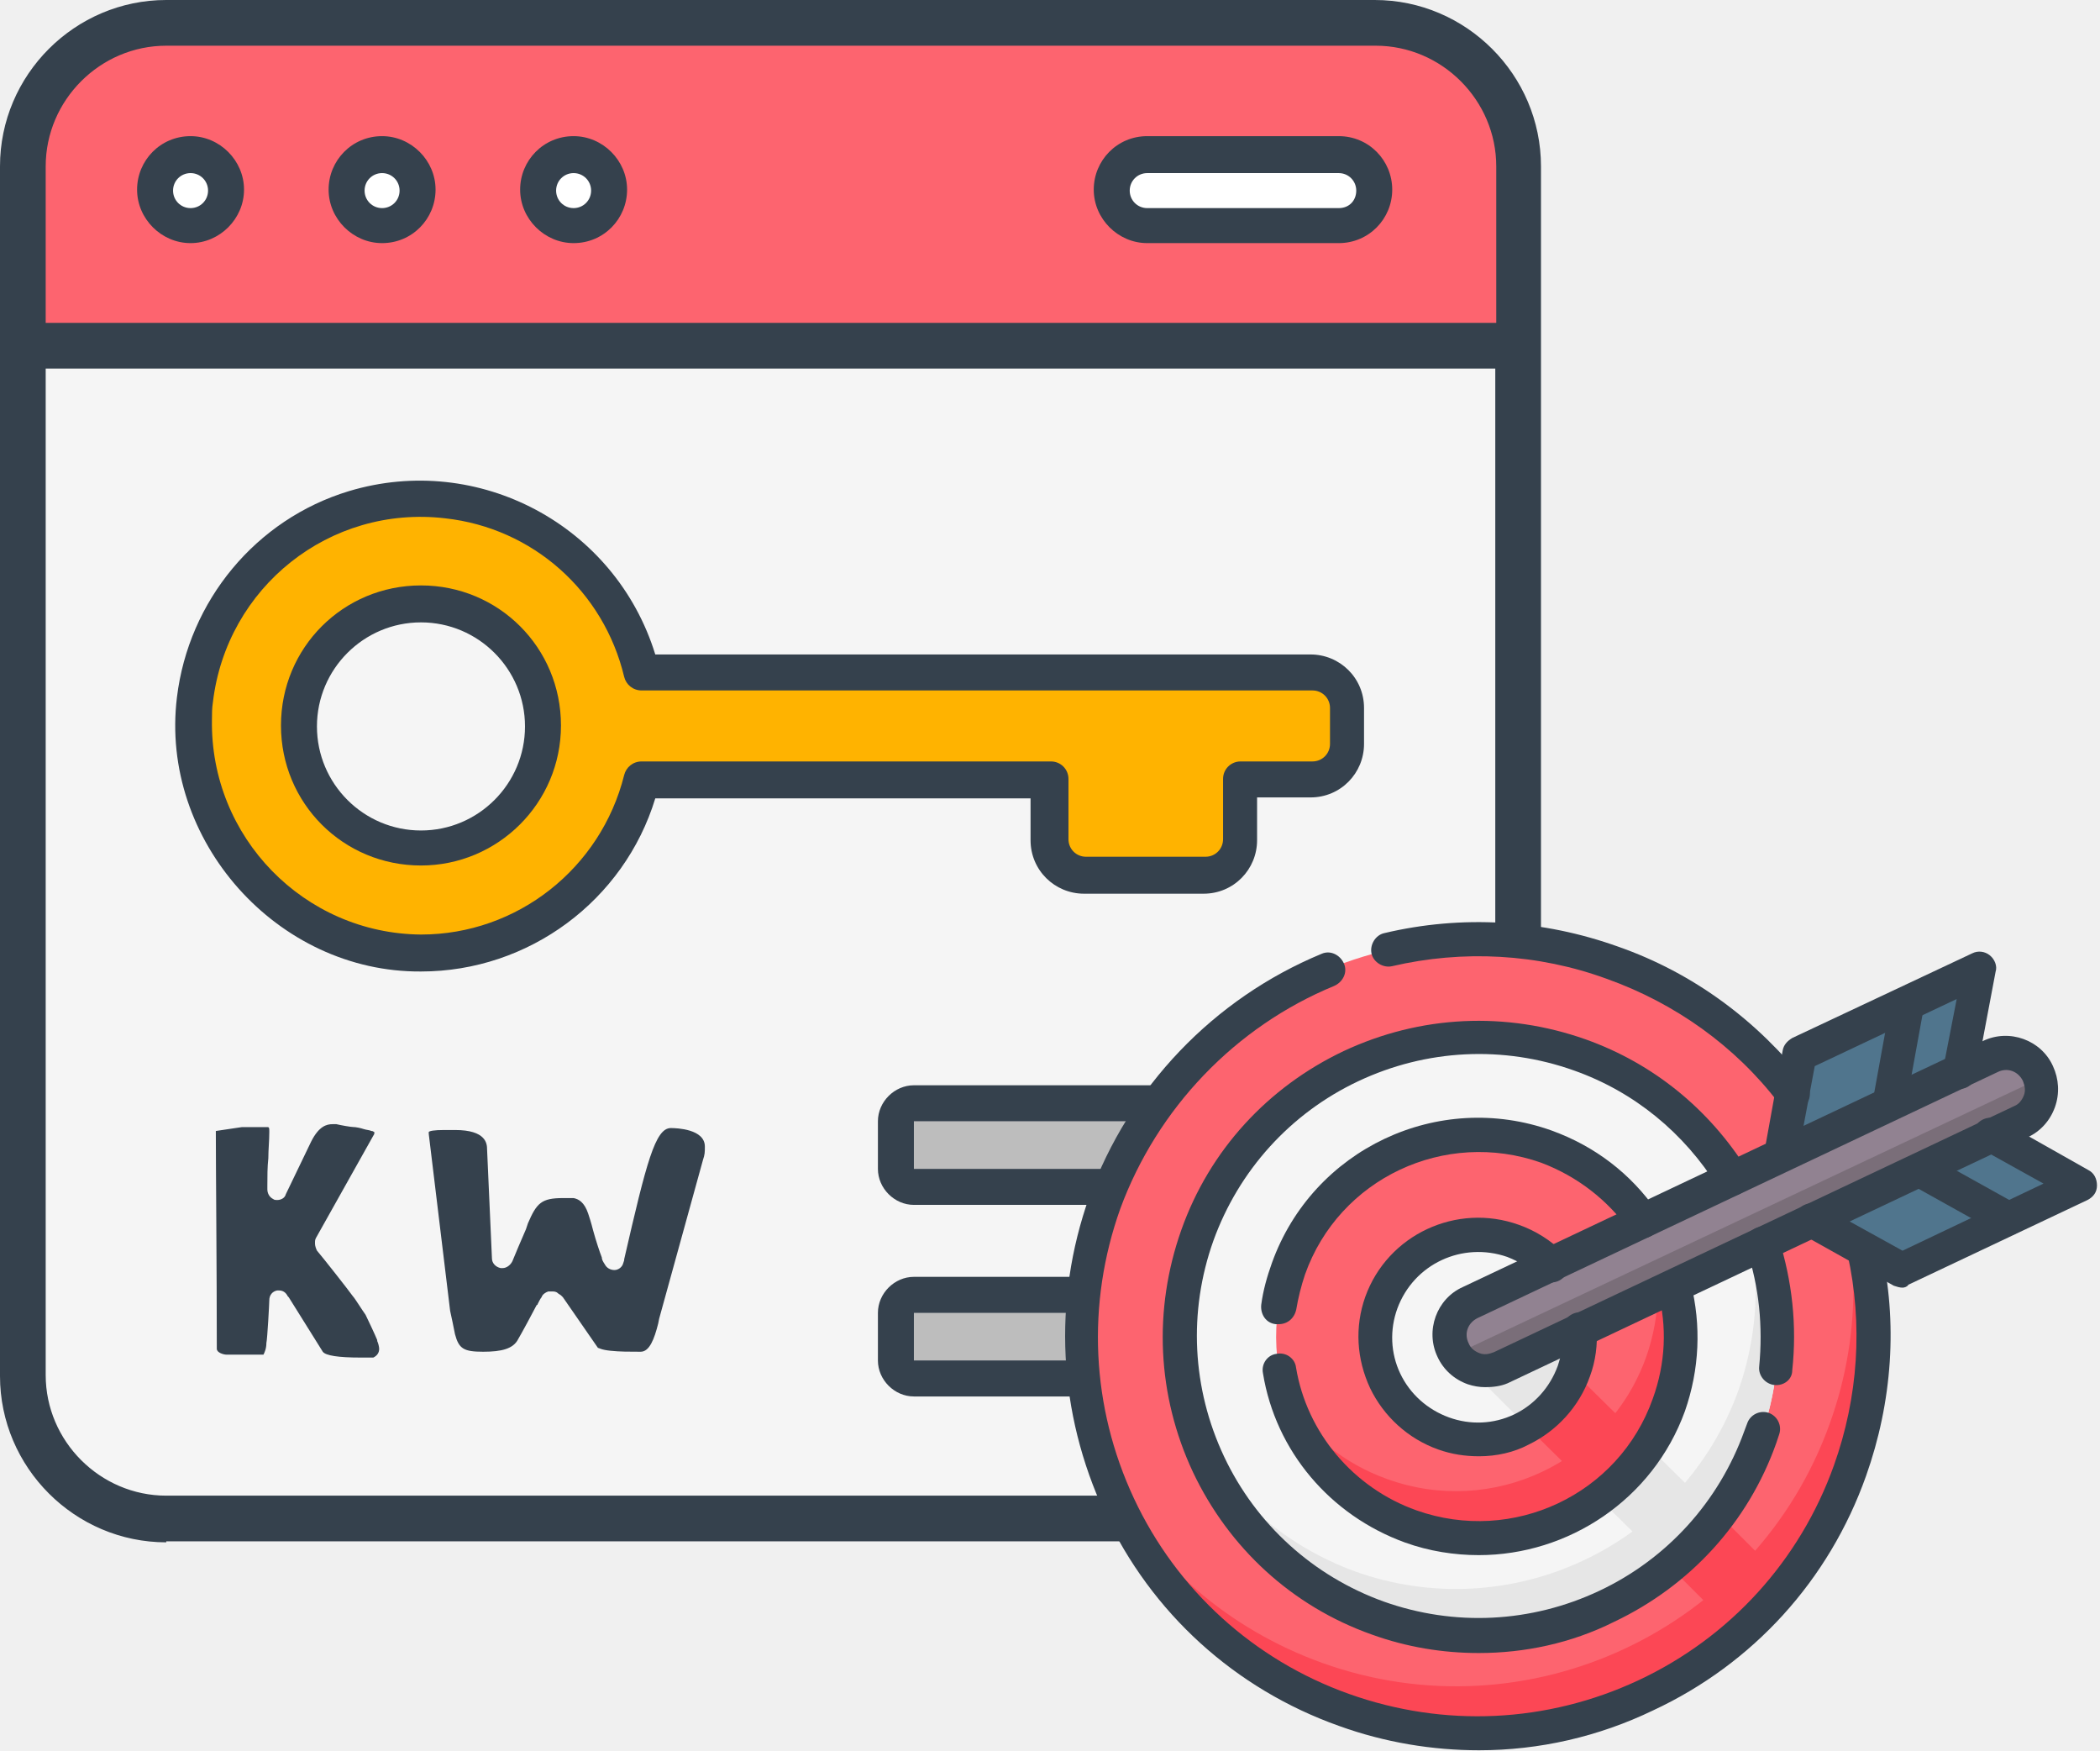
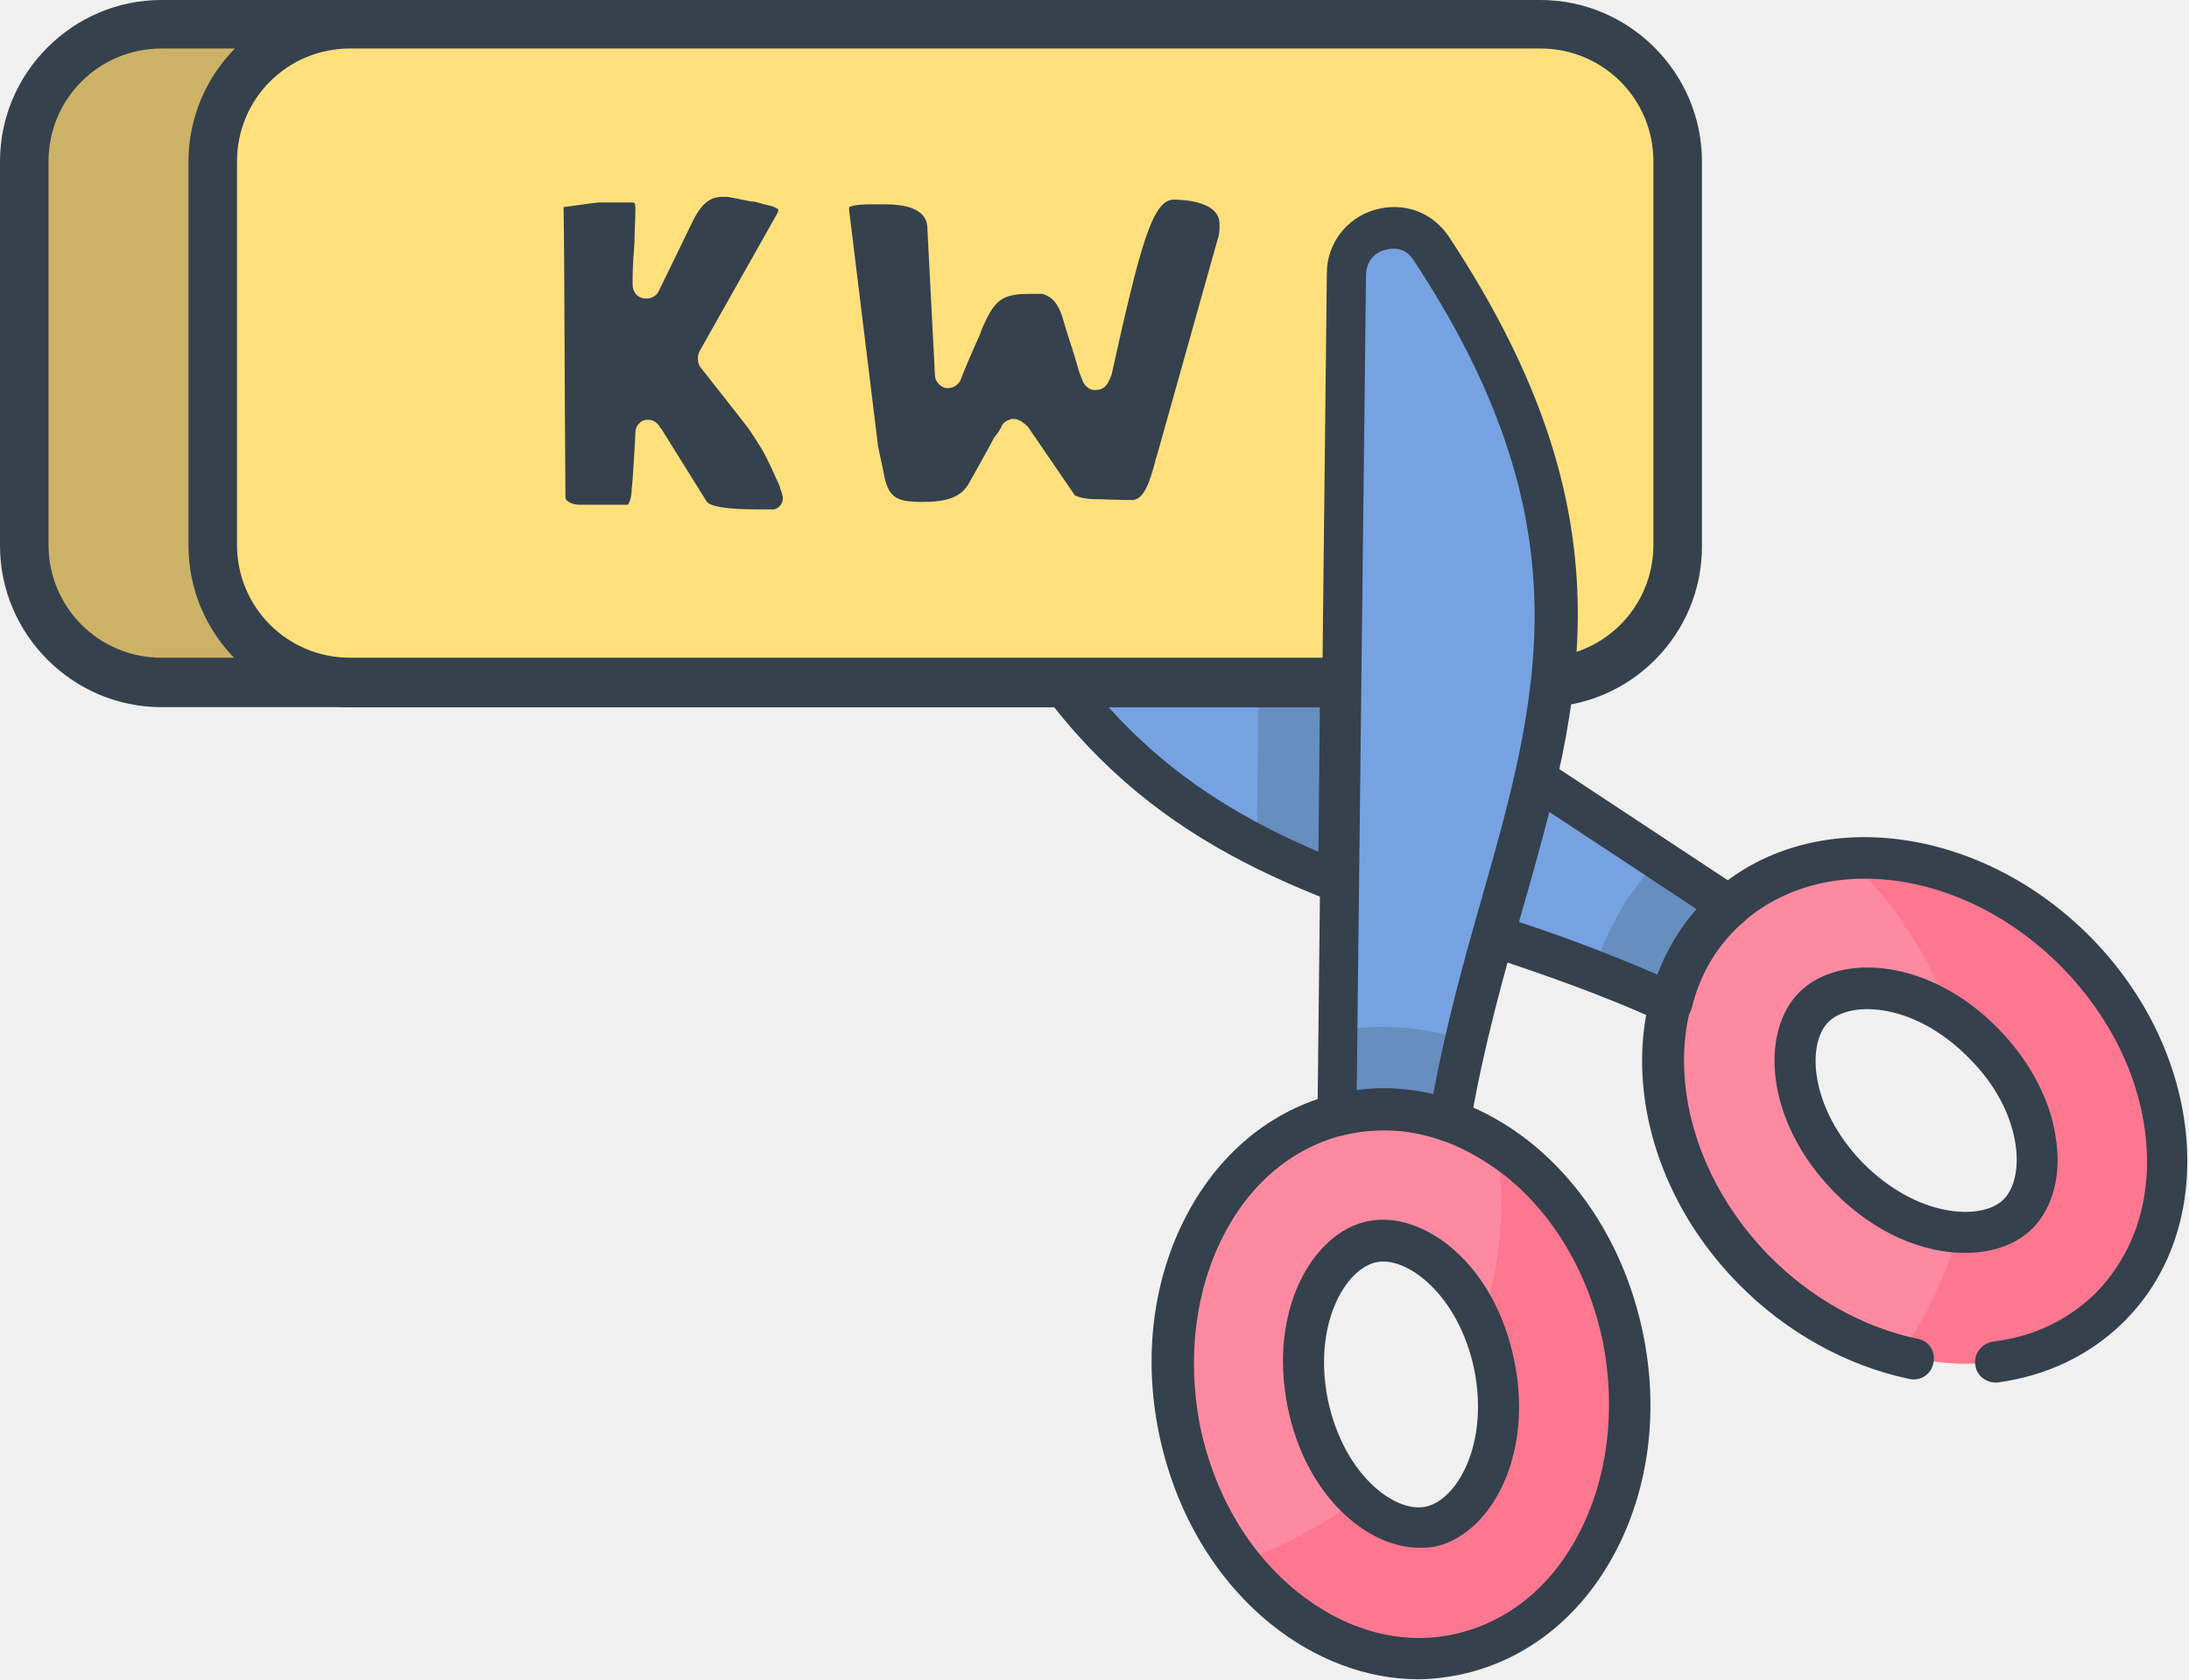
- <svg xmlns="http://www.w3.org/2000/svg" width="216" height="180" viewBox="0 0 216 180" fill="none">
-   <g clip-path="url(#clip0_836_5763)">
-     <path d="M17.1 2.3H141.4C149.6 2.3 156.2 8.9 156.2 17.1V141.4C156.2 149.6 149.6 156.2 141.4 156.2H17.1C8.9 156.2 2.3 149.6 2.3 141.4V17.1C2.3 9 9 2.3 17.1 2.3Z" fill="#F5F5F5" />
-     <path d="M156.2 17.1V35.6H2.3V17.1C2.3 9 9 2.3 17.1 2.3H141.4C149.6 2.3 156.2 9 156.2 17.1Z" fill="#FD646F" />
-     <path d="M19.6 23.3C21.643 23.3 23.3 21.643 23.3 19.6C23.3 17.556 21.643 15.9 19.6 15.9C17.556 15.9 15.9 17.556 15.9 19.6C15.9 21.643 17.556 23.3 19.6 23.3Z" fill="white" />
-     <path d="M59 23.3C61.043 23.3 62.7 21.643 62.7 19.6C62.7 17.556 61.043 15.9 59 15.9C56.956 15.9 55.3 17.556 55.3 19.6C55.3 21.643 56.956 23.3 59 23.3Z" fill="white" />
-     <path d="M39.3 23.3C41.343 23.3 43 21.643 43 19.6C43 17.556 41.343 15.9 39.3 15.9C37.257 15.9 35.6 17.556 35.6 19.6C35.6 21.643 37.257 23.3 39.3 23.3Z" fill="white" />
-     <path d="M137.7 15.9H118C116 15.9 114.3 17.6 114.3 19.6C114.3 21.6 116 23.3 118 23.3H137.7C139.7 23.3 141.4 21.6 141.4 19.6C141.4 17.6 139.8 15.9 137.7 15.9Z" fill="white" />
-     <path d="M66 69.1C62.9 56.6 50.3 48.9 37.7 51.9C25.1 54.9 17.5 67.7 20.5 80.2C23.5 92.7 36.2 100.4 48.8 97.4C57.3 95.3 63.9 88.7 66 80.2H107.9V86.4C107.9 88.4 109.6 90.1 111.6 90.1H123.9C125.9 90.1 127.6 88.4 127.6 86.4V80.2H135C137 80.2 138.7 78.5 138.7 76.5V72.8C138.7 70.8 137 69.1 135 69.1H66ZM43.3 87.2C36.4 87.2 30.8 81.6 30.8 74.7C30.8 67.8 36.4 62.2 43.3 62.2C50.2 62.2 55.8 67.8 55.8 74.7C55.8 81.6 50.2 87.2 43.3 87.2Z" fill="#FFB300" />
-     <path d="M134.7 122H94C93 122 92.2 121.2 92.2 120.2V115.3C92.2 114.3 93 113.5 94 113.5H134.6C135.6 113.5 136.4 114.3 136.4 115.3V120.2C136.5 121.2 135.7 122 134.7 122Z" fill="#BDBDBD" />
-     <path d="M134.7 141.7H94C93 141.7 92.2 140.9 92.2 139.9V135C92.2 134 93 133.2 94 133.2H134.6C135.6 133.2 136.4 134 136.4 135V139.9C136.5 140.9 135.7 141.7 134.7 141.7Z" fill="#BDBDBD" />
-     <path d="M141.4 0.5H17.1C7.9 0.5 0.5 7.9 0.5 17.1V141.4C0.5 150.6 7.9 158 17.1 158H141.4C150.6 158 158 150.6 158 141.4V17.1C158 7.9 150.6 0.5 141.4 0.5ZM154.4 141.4C154.4 148.5 148.6 154.3 141.5 154.3H17.1C10 154.3 4.2 148.5 4.2 141.4V37.4H154.4V141.4ZM154.4 33.7H4.2V17.1C4.2 10 10 4.2 17.1 4.2H141.4C148.5 4.2 154.3 10 154.3 17.1V33.7H154.4Z" fill="#35414D" />
-     <path d="M17.1 158.6C7.7 158.6 0 150.9 0 141.5V17.1C0 7.7 7.7 0 17.1 0H141.4C150.8 0 158.5 7.7 158.5 17.1V141.4C158.5 150.8 150.8 158.5 141.4 158.5H17.1V158.6ZM17.1 1C8.2 1 1 8.2 1 17.1V141.4C1 150.3 8.2 157.5 17.1 157.5H141.4C150.3 157.5 157.5 150.3 157.5 141.4V17.1C157.5 8.2 150.3 1 141.4 1H17.1ZM17.1 154.9C9.7 154.9 3.7 148.9 3.7 141.5V36.9H154.9V141.4C154.9 148.8 148.9 154.8 141.5 154.8H17.1V154.9ZM4.7 37.9V141.4C4.7 148.2 10.3 153.8 17.1 153.8H141.4C148.2 153.8 153.8 148.2 153.8 141.4V37.9H4.7ZM154.9 34.2H3.7V17.1C3.7 9.7 9.7 3.7 17.1 3.7H141.4C148.8 3.7 154.8 9.7 154.8 17.1V34.2H154.9ZM4.7 33.2H153.9V17.1C153.9 10.3 148.3 4.7 141.5 4.7H17.1C10.3 4.7 4.7 10.3 4.7 17.1V33.2Z" fill="#35414D" />
-     <path d="M19.6 14C16.5 14 14.1 16.5 14.1 19.5C14.1 22.5 16.6 25 19.6 25C22.6 25 25.1 22.5 25.1 19.5C25.1 16.5 22.6 14 19.6 14ZM19.6 21.4C18.6 21.4 17.8 20.6 17.8 19.6C17.8 18.6 18.6 17.8 19.6 17.8C20.6 17.8 21.4 18.6 21.4 19.6C21.4 20.6 20.6 21.4 19.6 21.4Z" fill="#35414D" />
-     <path d="M59 14C55.9 14 53.5 16.5 53.5 19.5C53.5 22.5 56 25 59 25C62.1 25 64.5 22.5 64.5 19.5C64.5 16.5 62 14 59 14ZM59 21.4C58 21.4 57.2 20.6 57.2 19.6C57.2 18.6 58 17.8 59 17.8C60 17.8 60.8 18.6 60.8 19.6C60.8 20.6 60 21.4 59 21.4Z" fill="#35414D" />
-     <path d="M39.3 14C36.2 14 33.8 16.5 33.8 19.5C33.8 22.5 36.3 25 39.3 25C42.4 25 44.8 22.5 44.8 19.5C44.8 16.5 42.3 14 39.3 14ZM39.3 21.4C38.3 21.4 37.5 20.6 37.5 19.6C37.5 18.6 38.3 17.8 39.3 17.8C40.3 17.8 41.1 18.6 41.1 19.6C41.1 20.6 40.3 21.4 39.3 21.4Z" fill="#35414D" />
-     <path d="M137.7 14H118C114.9 14 112.5 16.5 112.5 19.5C112.5 22.5 115 25 118 25H137.7C140.8 25 143.2 22.5 143.2 19.5C143.2 16.5 140.8 14 137.7 14ZM137.7 21.4H118C117 21.4 116.2 20.6 116.2 19.6C116.2 18.6 117 17.8 118 17.8H137.7C138.7 17.8 139.5 18.6 139.5 19.6C139.5 20.6 138.8 21.4 137.7 21.4Z" fill="#35414D" />
-     <path d="M43.3 89C51.2 89 57.7 82.6 57.7 74.6C57.7 66.6 51.3 60.2 43.3 60.2C35.3 60.2 28.9 66.6 28.9 74.6C28.9 82.6 35.3 89 43.3 89ZM43.3 64C49.2 64 54 68.8 54 74.7C54 80.6 49.2 85.4 43.3 85.4C37.4 85.4 32.6 80.6 32.6 74.7C32.6 68.8 37.4 64 43.3 64Z" fill="#35414D" />
-     <path d="M43.3 99.9C54.4 99.9 64.2 92.6 67.4 82.1H106V86.4C106 89.5 108.5 91.9 111.5 91.9H123.8C126.9 91.9 129.3 89.4 129.3 86.4V82H134.8C137.9 82 140.3 79.5 140.3 76.5V72.8C140.3 69.7 137.8 67.3 134.8 67.3H67.4C63.3 54 49.2 46.5 35.9 50.5C26.3 53.4 19.4 61.8 18.2 71.7C16.4 86.4 28.5 100 43.3 99.9ZM21.9 72.2C23.3 60.4 33.9 51.9 45.8 53.3C54.8 54.3 62.1 60.8 64.2 69.6C64.4 70.4 65.1 71 66 71H135C136 71 136.8 71.8 136.8 72.8V76.5C136.8 77.5 136 78.3 135 78.3H127.6C126.6 78.3 125.8 79.1 125.8 80.1V86.3C125.8 87.3 125 88.1 124 88.1H111.7C110.7 88.1 109.9 87.3 109.9 86.3V80.1C109.9 79.1 109.1 78.3 108.1 78.3H66C65.1 78.3 64.4 78.9 64.2 79.7C61.8 89.3 53.2 96.1 43.3 96.1C31.3 96 21.6 86.1 21.8 74C21.8 73.5 21.8 72.8 21.9 72.2Z" fill="#35414D" />
-     <path d="M134.7 111.6H94C92 111.6 90.3 113.3 90.3 115.3V120.2C90.3 122.2 92 123.9 94 123.9H134.6C136.6 123.9 138.3 122.2 138.3 120.2V115.3C138.4 113.2 136.7 111.6 134.7 111.6ZM134.7 120.2H94V115.3H134.6V120.2H134.7Z" fill="#35414D" />
-     <path d="M134.7 131.3H94C92 131.3 90.3 133 90.3 135V139.9C90.3 141.9 92 143.6 94 143.6H134.6C136.6 143.6 138.3 141.9 138.3 139.9V135C138.4 132.9 136.7 131.3 134.7 131.3ZM134.7 139.9H94V135H134.6V139.9H134.7Z" fill="#35414D" />
-     <path d="M37.1 139.6C34.8 139.6 33.5 139.4 33.2 139L29.7 133.4L29.6 133.3C29.4 132.9 29.1 132.7 28.7 132.7C28.6 132.7 28.6 132.7 28.5 132.7C28 132.8 27.7 133.2 27.7 133.7C27.7 134 27.5 137.7 27.4 138.1C27.4 138.7 27.2 139.1 27.1 139.3H23.3C23 139.3 22.3 139.1 22.3 138.7C22.3 130.6 22.2 120.2 22.2 116.3C24.3 116 24.8 115.9 24.9 115.9C25 115.9 25.1 115.9 25.2 115.9C25.5 115.9 26 115.9 26.2 115.9C26.3 115.9 26.6 115.9 26.9 115.9C27.1 115.9 27.4 115.9 27.5 115.9C27.7 115.9 27.7 116 27.7 116.4C27.7 117.3 27.6 118.2 27.6 119.1C27.5 120 27.5 121 27.5 121.9V122.3C27.5 122.7 27.7 123.1 28.1 123.3C28.2 123.4 28.4 123.4 28.5 123.4C28.9 123.4 29.3 123.2 29.4 122.8L32 117.4C32.8 115.8 33.6 115.6 34.2 115.6H34.6C35 115.7 36.1 115.9 36.4 115.9H36.5C36.6 115.9 37.1 116 37.4 116.1C37.7 116.2 38 116.2 38.2 116.3C38.4 116.3 38.4 116.4 38.5 116.4C38.5 116.5 38.5 116.6 38.5 116.6L32.5 127.3C32.4 127.5 32.4 127.6 32.4 127.8V127.9C32.4 128.1 32.5 128.4 32.6 128.6C33.2 129.3 35.8 132.6 36.3 133.3C36.5 133.5 37.3 134.8 37.6 135.2C37.8 135.6 38.6 137.3 38.8 137.8C38.8 137.8 38.8 137.8 38.8 137.9C38.9 138.1 39 138.5 39 138.7C39 139.1 38.8 139.4 38.4 139.6H37.1Z" fill="#35414D" />
-     <path d="M49.7 139C47.7 139 47.2 138.7 46.8 137.2C46.7 136.7 46.4 135.2 46.3 134.8L44.1 116.6V116.4C44.2 116.3 44.6 116.2 45.7 116.2C46 116.2 46.2 116.2 46.4 116.2C46.6 116.2 46.7 116.2 46.8 116.2C50 116.2 50.1 117.6 50.1 118.2L50.6 129.4C50.6 129.9 51 130.3 51.5 130.4C51.6 130.4 51.6 130.4 51.7 130.4C52.1 130.4 52.5 130.1 52.7 129.7C52.9 129.2 53.7 127.3 54.1 126.4L54.3 125.8C55.2 123.7 55.7 123.2 57.9 123.2H59C59.5 123.3 60.1 123.6 60.5 124.8C60.6 125.1 60.8 125.7 61 126.5C61.3 127.6 61.7 128.8 61.9 129.3C61.9 129.5 62 129.7 62.2 130C62.4 130.4 62.8 130.6 63.2 130.6C63.6 130.6 64 130.3 64.1 129.9L64.2 129.6V129.5C66.5 119.5 67.4 116 69 116C69.6 116 72.5 116.1 72.5 117.9C72.5 118.5 72.5 118.7 72.3 119.3L67.8 135.6L67.7 136.1C67.3 137.7 66.8 139 65.9 139C64.8 139 63.7 139 62.8 138.9C61.8 138.8 61.6 138.6 61.5 138.6L57.9 133.4C57.8 133.3 57.8 133.3 57.7 133.2L57.4 133C57.2 132.8 57 132.8 56.7 132.8C56.6 132.8 56.5 132.8 56.4 132.8C56.1 132.9 55.8 133.1 55.7 133.4C55.6 133.5 55.4 133.9 55.3 134.1C55.3 134.1 55.3 134.2 55.2 134.2C54.9 134.8 53.6 137.2 53.3 137.7C52.8 138.7 51.6 139 49.7 139Z" fill="#35414D" />
-     <path d="M190.5 151.2C182.9 172.4 159.5 183.4 138.3 175.8C117.1 168.2 106.1 144.8 113.7 123.6C121.3 102.4 144.7 91.4 165.9 99C187.1 106.7 198.1 130 190.5 151.2Z" fill="#FD646F" />
-     <path d="M190.5 151.2C182.9 172.4 159.5 183.4 138.3 175.8C126.8 171.7 118.3 162.9 114.1 152.4C118.7 160.8 126.3 167.5 136 171C157.2 178.6 180.6 167.6 188.2 146.4C191.7 136.7 191.3 126.6 187.8 117.7C193.3 127.6 194.6 139.7 190.5 151.2Z" fill="#FC4755" />
-     <path d="M181.1 147.8C186.8 131.8 178.5 114.2 162.5 108.4C146.5 102.6 128.9 111 123.1 127C117.3 143 125.7 160.6 141.7 166.4C157.7 172.2 175.3 163.8 181.1 147.8Z" fill="#F5F5F5" />
-     <path d="M181.1 147.8C175.4 163.8 157.7 172.1 141.7 166.4C132.8 163.2 126.3 156.3 123.2 148.1C126.7 154.1 132.3 159 139.4 161.6C155.4 167.3 173 159 178.8 143C181.3 135.9 181.1 128.5 178.7 121.9C183.1 129.5 184.3 138.9 181.1 147.8Z" fill="#E6E6E6" />
-     <path d="M171.6 144.5C175.5 133.7 169.9 121.8 159.1 117.9C148.3 114 136.4 119.6 132.5 130.4C128.6 141.2 134.2 153.1 145 157C155.9 160.9 167.8 155.3 171.6 144.5Z" fill="#FD646F" />
-     <path d="M171.6 144.5C167.7 155.3 155.8 160.9 145 157C138.7 154.7 134.2 149.7 132.2 143.8C134.6 147.5 138.2 150.5 142.7 152.1C153.5 156 165.4 150.4 169.3 139.6C170.9 135.1 170.9 130.4 169.5 126.2C172.9 131.5 173.9 138.1 171.6 144.5Z" fill="#FC4755" />
-     <path d="M142.1 133.9C144.1 128.4 150.1 125.5 155.6 127.5C161.1 129.5 164 135.5 162 141C160 146.5 154 149.4 148.5 147.4C143 145.4 140.2 139.4 142.1 133.9Z" fill="#F5F5F5" />
-     <path d="M183.97 162.91C182.47 164.81 180.67 166.61 178.87 168.21L171.77 161.11C173.67 159.51 175.37 157.81 176.87 155.81L183.97 162.91Z" fill="#FC4755" />
-     <path d="M176.76 155.88C175.26 157.88 173.56 159.68 171.66 161.18L164.46 154.08C166.46 152.58 168.16 150.78 169.46 148.68L176.76 155.88Z" fill="#E6E6E6" />
-     <path d="M169.59 148.72C168.19 150.82 166.49 152.62 164.59 154.12L157.19 146.82C159.39 145.62 161.09 143.72 161.99 141.22L169.59 148.72Z" fill="#FC4755" />
-     <path d="M161.99 141.2C161.09 143.7 159.29 145.6 157.19 146.8L150.29 139.9C148.89 138.6 148.89 136.4 149.99 135C150.09 134.9 150.19 134.8 150.19 134.7C150.89 134 151.89 133.6 152.79 133.6C153.69 133.6 154.69 134 155.39 134.7L161.99 141.2Z" fill="#E6E6E6" />
-     <path d="M213.379 121.638C213.679 121.738 213.679 122.138 213.379 122.338L208.279 124.738L205.179 126.238L196.579 130.338C195.979 130.638 195.379 130.538 194.879 130.238L186.079 125.338L195.579 120.838L198.779 119.338L204.579 116.638L213.379 121.638Z" fill="#50758D" />
-     <path d="M208.21 124.7L205.11 126.2L195.51 120.8L198.71 119.3L208.21 124.7Z" fill="#2B597F" />
-     <path d="M201.43 110.91L195.63 113.51L192.53 114.91L183.03 119.21L184.93 109.11C185.03 108.51 185.43 108.01 186.03 107.71L194.63 103.61L197.73 102.11L202.93 99.61C203.23 99.51 203.53 99.71 203.43 100.01L201.43 110.91Z" fill="#50758D" />
-     <path d="M195.7 113.5L192.6 114.9L194.6 103.7L197.7 102.2L195.7 113.5Z" fill="#2B597F" />
-     <path d="M209.84 113.24C209.54 114.14 208.84 114.94 207.94 115.34L154.44 140.64C152.74 141.44 150.64 140.84 149.74 139.24C149.64 139.14 149.64 139.04 149.54 138.94C149.14 138.04 149.04 137.04 149.44 136.14C149.74 135.24 150.44 134.44 151.34 134.04L204.84 108.74C206.64 107.84 208.84 108.64 209.74 110.54C209.84 110.64 209.84 110.74 209.84 110.84C210.14 111.54 210.04 112.44 209.84 113.24Z" fill="#918291" />
-     <path d="M209.84 113.24C209.54 114.14 208.84 114.94 207.94 115.34L154.44 140.64C152.74 141.44 150.64 140.84 149.74 139.24L209.94 110.84C210.14 111.54 210.04 112.44 209.84 113.24Z" fill="#7A6E79" />
-     <path d="M182.744 142.428C182.644 142.428 182.644 142.428 182.544 142.428C181.544 142.328 180.844 141.428 180.944 140.528C181.344 136.428 180.944 132.328 179.644 128.428C179.344 127.528 179.844 126.528 180.744 126.228C181.644 125.928 182.644 126.428 182.944 127.328C184.344 131.728 184.844 136.328 184.344 140.928C184.344 141.828 183.544 142.428 182.744 142.428Z" fill="#35414D" />
-     <path d="M152.106 169.983C148.406 169.983 144.706 169.383 141.106 168.083C132.906 165.183 126.406 159.183 122.706 151.383C119.006 143.483 118.606 134.683 121.506 126.483C124.406 118.283 130.406 111.783 138.206 108.083C146.106 104.383 154.906 103.983 163.106 106.883C170.106 109.383 175.806 114.083 179.706 120.283C180.206 121.083 180.006 122.183 179.106 122.683C178.306 123.183 177.206 122.983 176.706 122.083C173.206 116.483 168.106 112.283 161.906 110.083C154.606 107.483 146.706 107.883 139.706 111.183C132.706 114.483 127.406 120.383 124.806 127.583C122.206 134.883 122.606 142.783 125.906 149.783C129.206 156.783 135.106 162.083 142.306 164.683C149.606 167.283 157.506 166.883 164.506 163.583C171.506 160.283 176.806 154.383 179.406 147.183C179.506 146.883 179.606 146.683 179.706 146.383C180.006 145.483 181.006 144.983 181.906 145.283C182.806 145.583 183.306 146.583 183.006 147.483C182.906 147.783 182.806 148.083 182.706 148.383C179.806 156.583 173.806 163.083 166.006 166.783C161.606 168.983 156.806 169.983 152.106 169.983Z" fill="#35414D" />
-     <path d="M152.105 159.916C149.605 159.916 147.005 159.516 144.505 158.616C136.805 155.816 131.205 149.216 129.905 141.216C129.705 140.216 130.405 139.316 131.305 139.216C132.305 139.016 133.205 139.716 133.305 140.616C134.405 147.316 139.205 153.016 145.705 155.316C155.605 158.816 166.505 153.716 170.005 143.816C171.305 140.216 171.505 136.416 170.505 132.716C170.305 131.816 170.805 130.816 171.805 130.616C172.705 130.416 173.705 130.916 173.905 131.916C175.005 136.316 174.805 140.816 173.305 145.116C170.005 154.216 161.305 159.916 152.105 159.916Z" fill="#35414D" />
-     <path d="M131.527 136.166C131.427 136.166 131.327 136.166 131.227 136.166C130.227 136.066 129.627 135.166 129.727 134.166C129.927 132.666 130.327 131.266 130.827 129.866C135.027 118.166 147.927 112.066 159.627 116.266C164.027 117.866 167.727 120.666 170.427 124.566C171.027 125.366 170.827 126.466 170.027 126.966C169.227 127.566 168.127 127.366 167.627 126.566C165.327 123.366 162.227 120.966 158.527 119.566C148.627 116.066 137.727 121.166 134.227 131.066C133.827 132.266 133.527 133.466 133.327 134.666C133.127 135.566 132.427 136.166 131.527 136.166Z" fill="#35414D" />
-     <path d="M184.373 114.157C183.873 114.157 183.373 113.957 182.973 113.457C178.473 107.557 172.273 103.157 165.273 100.657C158.173 98.057 150.473 97.657 143.173 99.357C142.273 99.557 141.273 98.957 141.073 98.057C140.873 97.157 141.473 96.157 142.373 95.957C150.373 94.057 158.673 94.557 166.473 97.357C174.173 100.057 180.773 104.957 185.773 111.357C186.373 112.157 186.273 113.257 185.473 113.857C185.073 114.057 184.673 114.157 184.373 114.157Z" fill="#35414D" />
-     <path d="M152.134 179.982C147.334 179.982 142.434 179.182 137.734 177.482C127.034 173.682 118.434 165.882 113.634 155.582C108.834 145.282 108.234 133.782 112.034 123.082C116.134 111.782 124.834 102.682 135.934 98.082C136.834 97.682 137.834 98.182 138.234 99.082C138.634 99.982 138.134 100.982 137.234 101.382C127.034 105.582 119.034 113.982 115.234 124.282C111.734 134.082 112.234 144.682 116.634 154.082C121.034 163.482 128.934 170.682 138.734 174.182C148.534 177.682 159.134 177.182 168.534 172.782C177.934 168.382 185.134 160.482 188.634 150.682C191.134 143.682 191.634 136.182 190.034 128.982C189.834 128.082 190.434 127.082 191.334 126.882C192.234 126.682 193.234 127.282 193.434 128.182C195.234 135.982 194.634 144.182 191.934 151.782C188.134 162.482 180.334 171.082 170.034 175.882C164.434 178.582 158.334 179.982 152.134 179.982Z" fill="#35414D" />
-     <path d="M152.129 149.751C150.729 149.751 149.329 149.551 147.929 149.051C144.829 147.951 142.329 145.651 140.929 142.751C139.529 139.751 139.329 136.451 140.429 133.351C142.729 126.951 149.829 123.651 156.229 125.951C157.929 126.551 159.529 127.551 160.829 128.851C161.529 129.551 161.529 130.651 160.829 131.351C160.129 132.051 159.029 132.051 158.329 131.351C157.429 130.451 156.329 129.751 155.029 129.251C150.429 127.651 145.429 129.951 143.729 134.551C142.929 136.751 143.029 139.151 144.029 141.251C145.029 143.351 146.829 144.951 149.029 145.751C151.229 146.551 153.629 146.451 155.729 145.451C157.829 144.451 159.429 142.651 160.229 140.451C160.629 139.251 160.829 138.051 160.729 136.851C160.629 135.851 161.429 135.051 162.329 134.951C163.329 134.851 164.129 135.651 164.229 136.551C164.329 138.251 164.129 139.951 163.529 141.551C162.429 144.651 160.129 147.151 157.229 148.551C155.729 149.351 153.929 149.751 152.129 149.751Z" fill="#35414D" />
-     <path d="M152.767 142.644C152.167 142.644 151.567 142.544 150.967 142.344C149.567 141.844 148.467 140.844 147.867 139.544C146.567 136.844 147.767 133.544 150.467 132.344L203.967 107.044C206.667 105.744 209.967 106.944 211.167 109.644C211.767 110.944 211.867 112.444 211.367 113.844C210.867 115.244 209.867 116.344 208.567 116.944L155.067 142.244C154.367 142.544 153.567 142.644 152.767 142.644ZM151.967 135.544C150.967 136.044 150.567 137.144 151.067 138.144C151.267 138.644 151.667 138.944 152.167 139.144C152.667 139.344 153.167 139.244 153.667 139.044L207.167 113.744C207.667 113.544 207.967 113.144 208.167 112.644C208.367 112.144 208.267 111.644 208.067 111.144C207.567 110.144 206.467 109.744 205.467 110.244L151.967 135.544Z" fill="#35414D" />
-     <path d="M194.361 115.003C194.261 115.003 194.161 115.003 194.061 115.003C193.061 114.803 192.461 113.903 192.661 113.003L194.461 103.103C194.661 102.103 195.561 101.503 196.461 101.703C197.461 101.903 198.061 102.803 197.861 103.703L196.061 113.603C195.861 114.403 195.161 115.003 194.361 115.003Z" fill="#35414D" />
-     <path d="M183.16 120.531C183.06 120.531 182.96 120.531 182.86 120.531C181.86 120.331 181.26 119.431 181.46 118.531L183.36 108.031C183.46 107.431 183.86 107.031 184.36 106.731L202.86 98.031C203.46 97.731 204.16 97.831 204.66 98.231C205.16 98.631 205.46 99.331 205.26 99.931L203.26 110.531C203.06 111.531 202.16 112.131 201.26 111.931C200.26 111.731 199.66 110.831 199.86 109.931L201.26 102.731L186.66 109.631L184.86 119.231C184.76 119.931 183.96 120.531 183.16 120.531Z" fill="#35414D" />
-     <path d="M206.51 127.054C206.21 127.054 205.91 126.954 205.61 126.854L196.81 121.954C196.01 121.454 195.71 120.454 196.11 119.554C196.61 118.754 197.61 118.454 198.51 118.854L207.31 123.754C208.11 124.254 208.41 125.254 208.01 126.154C207.71 126.754 207.11 127.054 206.51 127.054Z" fill="#35414D" />
-     <path d="M195.689 132.411C195.389 132.411 195.089 132.311 194.789 132.211L185.489 127.011C184.689 126.511 184.389 125.511 184.789 124.611C185.289 123.811 186.289 123.511 187.189 123.911L195.689 128.611L210.189 121.711L203.889 118.211C203.089 117.711 202.789 116.711 203.189 115.811C203.689 115.011 204.689 114.711 205.589 115.111L214.789 120.311C215.389 120.611 215.689 121.211 215.689 121.911C215.689 122.611 215.289 123.111 214.689 123.411L196.289 132.111C196.189 132.311 195.889 132.411 195.689 132.411Z" fill="#35414D" />
+ <svg xmlns="http://www.w3.org/2000/svg" version="1.1" id="Layer_1" x="0px" y="0px" viewBox="0 0 234.6 180" style="enable-background:new 0 0 234.6 180;" xml:space="preserve">
+   <style type="text/css">
+ 	.st0{fill:#76A2E2;}
+ 	.st1{fill:#668EBF;}
+ 	.st2{fill:#FD8AA0;}
+ 	.st3{fill:#FD7791;}
+ 	.st4{fill:#35414D;}
+ 	.st5{fill:#CCB266;}
+ 	.st6{fill:#FFE07D;}
+ </style>
+   <g>
+     <g>
+       <g>
+         <path class="st0" d="M102.8,53.5c19.1,46.2,49.4,39,83.5,57.6l5.2-10l-81.3-53.7C106.1,44.8,101,49,102.8,53.5z" />
+       </g>
+       <g>
+         <path class="st1" d="M153.5,98.1l5.6-18.3L135,63.9l-0.3,26.8C140.6,93.7,146.9,95.9,153.5,98.1L153.5,98.1z" />
+       </g>
+       <g>
+         <path class="st1" d="M191.5,101.2l-13.7-9c-3.3,3.4-5.6,7.4-7,11.9c5,1.9,10.2,4.2,15.4,7.1L191.5,101.2z" />
+       </g>
+       <g>
+         <path class="st2" d="M188.1,136c11.4,11.7,28.5,13.6,38,4.2c9.6-9.4,8-26.4-3.4-38.1c-11.4-11.7-28.5-13.6-38-4.2     C175.1,107.3,176.6,124.3,188.1,136z M194.5,107.9c3.4-3.4,11.8-2.6,18.2,4c6.4,6.6,7.1,14.9,3.6,18.3c-3.4,3.4-11.8,2.6-18.2-4     C191.7,119.6,191,111.3,194.5,107.9z" />
+       </g>
+       <g>
+         <path class="st3" d="M203.6,145.2c8.3,2.2,16.8,0.6,22.5-5c9.6-9.4,8-26.4-3.4-38.1c-7.1-7.3-16.4-10.7-24.7-10.1     c5,4.6,8.8,10.5,11,16.9c1.3,0.8,2.5,1.8,3.7,3c6.4,6.6,7.1,14.9,3.6,18.3c-1.5,1.4-3.8,2.1-6.5,1.9c-0.1,0.5-0.3,1-0.4,1.5     C208,137.8,206.1,141.7,203.6,145.2z" />
+       </g>
+       <g>
+         <path class="st4" d="M213.9,148.2c-1.1,0-2.1-0.8-2.2-1.9c-0.2-1.2,0.7-2.3,1.9-2.5c4.3-0.5,8-2.3,10.9-5.1     c4.1-4.1,6.1-9.9,5.5-16.4c-0.6-6.7-3.8-13.3-9-18.6c-10.6-10.8-26.2-12.7-34.9-4.2c-8.7,8.5-7.1,24.2,3.4,35     c4.5,4.6,10.2,7.8,16,9c1.2,0.2,2,1.4,1.7,2.6c-0.2,1.2-1.4,2-2.6,1.7c-6.7-1.4-13.2-5-18.3-10.2c-12.3-12.5-13.8-31-3.4-41.3     c10.4-10.2,28.9-8.3,41.2,4.2c5.9,6,9.5,13.6,10.2,21.3c0.7,7.9-1.7,15-6.8,20c-3.6,3.5-8.2,5.7-13.5,6.4     C214.1,148.2,214,148.2,213.9,148.2z M210.6,134.3c-4.4,0-9.6-2-14.1-6.6c-7.4-7.6-7.9-17.2-3.6-21.4l0,0     c4.3-4.2,13.9-3.6,21.3,4c3.3,3.4,5.5,7.5,6.1,11.5c0.7,4.1-0.3,7.7-2.5,9.9C216.1,133.4,213.5,134.3,210.6,134.3z M196,109.5     c-2.4,2.3-2.1,9.2,3.6,15.1c5.8,5.9,12.7,6.3,15.1,4c1.2-1.2,1.7-3.4,1.3-6c-0.5-3.2-2.2-6.4-4.9-9.1     C205.3,107.5,198.4,107.2,196,109.5L196,109.5z" />
+       </g>
+       <g>
+         <path class="st4" d="M143.5,96.8c-0.3,0-0.5-0.1-0.8-0.2c-17.5-6.8-31.3-16.6-41.9-42.3c-1.2-3-0.4-6.2,2.1-8.3     c2.5-2,5.8-2.2,8.5-0.4l10,6.6c1,0.7,1.3,2,0.6,3.1c-0.7,1-2,1.3-3.1,0.6l-10-6.6c-1.6-1-2.9-0.1-3.2,0.2     c-0.8,0.6-1.4,1.8-0.8,3.2c9.4,22.7,21.4,32.2,36.4,38.6l0.2-20.4l-15.4-10.2c-1-0.7-1.3-2-0.6-3.1c0.7-1,2.1-1.3,3.1-0.6     L145,67.9c0.6,0.4,1,1.1,1,1.9l-0.3,24.9c0,0.7-0.4,1.4-1,1.8C144.4,96.7,143.9,96.8,143.5,96.8z" />
+       </g>
+       <g>
+         <path class="st4" d="M179.1,109.8c-0.3,0-0.6-0.1-0.9-0.2c-6.7-3.1-13.3-5.3-18.9-7.2c-1.1-0.4-1.8-1.6-1.4-2.7     c0.3-1.1,0.6-2.3,0.9-3.4c1.3-4.6,2.6-9,3.6-13.4c0.2-0.7,0.7-1.3,1.3-1.6c0.7-0.3,1.4-0.2,2,0.2l20.9,13.8c0.6,0.4,0.9,1,1,1.7     c0,0.7-0.2,1.4-0.7,1.8c-0.2,0.2-0.5,0.4-0.7,0.6c-2.4,2.3-4.1,5.3-4.9,8.7c-0.2,0.6-0.6,1.2-1.2,1.4     C179.8,109.7,179.4,109.8,179.1,109.8z M162.7,98.8c4.6,1.5,9.7,3.4,15,5.7c1-2.6,2.4-4.9,4.2-7L166,87     c-0.9,3.5-1.8,6.9-2.9,10.5C163,98,162.8,98.4,162.7,98.8z" />
+       </g>
+     </g>
+     <g>
+       <g>
+         <g>
+           <path class="st5" d="M149.6,73.1h-137c-5.5,0-10-4.5-10-10V12.6c0-5.5,4.5-10,10-10h137c5.5,0,10,4.5,10,10v50.5      C159.6,68.7,155.2,73.1,149.6,73.1z" />
+         </g>
+         <g>
+           <path class="st4" d="M144.9,75.8H17.3C7.8,75.8,0,68,0,58.5V17.3C0,7.8,7.8,0,17.3,0h127.6c9.5,0,17.3,7.8,17.3,17.3v41.1      C162.3,68,154.5,75.8,144.9,75.8z M17.3,5.2c-6.7,0-12.1,5.4-12.1,12.1v41.1c0,6.7,5.4,12.1,12.1,12.1h127.6      c6.7,0,12.1-5.4,12.1-12.1V17.3c0-6.7-5.4-12.1-12.1-12.1H17.3z" />
+         </g>
+       </g>
+       <g>
+         <g>
+           <path class="st6" d="M169.9,73.1h-137c-5.5,0-10-4.5-10-10V12.6c0-5.5,4.5-10,10-10h137c5.5,0,10,4.5,10,10v50.5      C179.9,68.7,175.4,73.1,169.9,73.1z" />
+         </g>
+         <g>
+           <path class="st4" d="M165.2,75.8H37.5c-9.5,0-17.3-7.8-17.3-17.3V17.3C20.2,7.8,28,0,37.5,0h127.6c9.5,0,17.3,7.8,17.3,17.3      v41.1C182.5,68,174.7,75.8,165.2,75.8z M37.5,5.2c-6.7,0-12.1,5.4-12.1,12.1v41.1c0,6.7,5.4,12.1,12.1,12.1h127.6      c6.7,0,12.1-5.4,12.1-12.1V17.3c0-6.7-5.4-12.1-12.1-12.1H37.5z" />
+         </g>
+       </g>
+       <g>
+         <g>
+           <g>
+             <path class="st4" d="M81.1,54.6c-3.2,0-5.1-0.3-5.4-0.9L70.9,46l-0.1-0.1C70.5,45.3,70,45,69.5,45c-0.1,0-0.2,0-0.3,0       c-0.6,0.1-1.1,0.7-1.1,1.3c0,0.4-0.3,5.6-0.4,6.1c0,0.8-0.2,1.4-0.4,1.7c0,0,0,0,0,0H62c-0.5,0-1.4-0.3-1.4-0.8       c-0.1-11.2-0.1-25.7-0.2-31.1c0,0,0,0,0,0c2.9-0.4,3.6-0.5,3.8-0.5c0.1,0,0.2,0,0.4,0c0.4,0,1.1,0,1.4,0c0.2,0,0.6,0,1,0       c0.3,0,0.6,0,0.8,0c0.2,0,0.3,0.1,0.3,0.6c0,1.2-0.1,2.5-0.1,3.7c-0.1,1.3-0.2,2.6-0.2,3.9l0,0.6c0,0.6,0.3,1.2,0.9,1.4       c0.2,0.1,0.4,0.1,0.6,0.1c0.5,0,1.1-0.3,1.3-0.8l3.7-7.6c1.1-2.2,2.2-2.5,3.1-2.5h0.6c0,0,0,0,0,0c0.5,0.1,2.1,0.4,2.5,0.5       c0.1,0,0.1,0,0.2,0c0.2,0,0.8,0.2,1.2,0.3c0.4,0.1,0.9,0.2,1.1,0.3c0.2,0.1,0.3,0.2,0.4,0.2c0,0.2,0,0.3,0,0.3L75,37.6       c-0.1,0.2-0.2,0.5-0.2,0.7v0.2c0,0.3,0.1,0.7,0.3,0.9c0.8,1,4.4,5.6,5.1,6.5c0.2,0.3,1.4,2.1,1.7,2.7c0,0,0,0,0,0       c0.3,0.5,1.4,2.9,1.7,3.6c0,0,0,0.1,0,0.1c0.1,0.3,0.3,0.8,0.3,1.1c0,0.5-0.3,1-0.9,1.2c0,0,0,0,0,0H81.1z" />
+           </g>
+         </g>
+         <g>
+           <g>
+             <path class="st4" d="M98.8,53.8c-2.7,0-3.5-0.5-4-2.6c-0.1-0.7-0.6-2.8-0.7-3.4c0,0,0,0,0,0l-3.1-25.3v-0.3       c0.2-0.1,0.8-0.3,2.2-0.3c0.4,0,0.7,0,1,0c0.2,0,0.4,0,0.6,0c4.5,0,4.6,1.9,4.6,2.8l0.8,15.5c0,0.7,0.6,1.3,1.2,1.4       c0.1,0,0.1,0,0.2,0c0.6,0,1.2-0.4,1.4-1c0.2-0.6,1.4-3.4,2-4.7l0.3-0.8c1.3-2.9,2-3.6,5.1-3.6h1.3c0,0,0,0,0,0       c0.7,0.2,1.5,0.6,2.1,2.3c0.1,0.4,0.4,1.3,0.7,2.3c0.5,1.5,1,3.2,1.2,3.9c0.1,0.2,0.2,0.5,0.4,1c0.3,0.5,0.8,0.9,1.4,0.8       c0,0,0,0,0,0c0.6,0,1.1-0.4,1.3-0.9l0.2-0.4c0-0.1,0-0.1,0.1-0.2c3.1-14,4.4-18.9,6.7-18.9c0.8,0,4.9,0.1,4.9,2.6       c0,0.8,0,1.1-0.3,2L124,48.8l-0.2,0.6l0,0.1c-0.6,2.2-1.2,4.1-2.5,4.1c-1.5,0-3.1-0.1-4.3-0.1c-1.4-0.1-1.7-0.4-1.8-0.4       c0,0,0,0,0,0l-5-7.3c-0.1-0.1-0.2-0.2-0.3-0.3l-0.4-0.3c-0.3-0.2-0.6-0.3-0.9-0.3c-0.1,0-0.3,0-0.4,0.1       c-0.4,0.1-0.8,0.4-0.9,0.8c-0.1,0.2-0.4,0.7-0.6,0.9c0,0,0,0.1-0.1,0.1c-0.4,0.8-2.3,4.2-2.7,4.9       C103,53.4,101.3,53.8,98.8,53.8z" />
+           </g>
+         </g>
+       </g>
+     </g>
+     <g>
+       <g>
+         <path class="st0" d="M144.2,29.4l-1.1,97.5l11.2,1.3c3.6-38.7,26.6-59.8-1-101.4C150.6,22.6,144.3,24.5,144.2,29.4z" />
+       </g>
+       <g>
+         <path class="st1" d="M143.3,110.5l-0.2,16.4l11.2,1.3c0.6-5.9,1.6-11.5,2.8-16.7c0,0-0.1,0-0.1,0     C152.5,110,147.9,109.7,143.3,110.5z" />
+       </g>
+       <g>
+         <path class="st2" d="M126.4,153.2c3.3,16,16.5,26.9,29.7,24.2c13.1-2.7,21.1-17.8,17.8-33.9c-3.3-16-16.5-26.9-29.7-24.2     C131.1,122,123.1,137.2,126.4,153.2z M147,133.1c4.7-1,11.3,4.2,13.1,13.2c1.8,9-2.2,16.3-6.9,17.3c-4.7,1-11.3-4.2-13.1-13.2     C138.3,141.4,142.3,134.1,147,133.1z" />
+       </g>
+       <g>
+         <path class="st3" d="M132.8,167.4c5.9,7.6,14.6,11.7,23.3,10c13.1-2.7,21.1-17.8,17.8-33.9c-1.9-9.2-7-16.6-13.5-20.8     c0.9,5.9,0.6,12-1.3,18.1c-0.1,0.4-0.2,0.7-0.4,1.1c0.6,1.3,1.1,2.8,1.4,4.4c1.8,9-2.2,16.3-6.9,17.3c-2.4,0.5-5.3-0.6-7.7-3     C141.7,163.6,137.4,165.9,132.8,167.4z" />
+       </g>
+       <g>
+         <path class="st4" d="M152,180c-5.5,0-11.1-2.1-15.9-6c-6-4.9-10.2-12.1-11.9-20.4c-1.7-8.3-0.6-16.6,3-23.4     c3.7-7,9.6-11.6,16.6-13.1c7-1.4,14.2,0.5,20.4,5.5c6,4.9,10.2,12.1,11.9,20.4c1.7,8.3,0.6,16.6-3,23.4     c-3.7,7-9.6,11.6-16.6,13.1C155,179.8,153.5,180,152,180z M148.3,121.1c-1.2,0-2.4,0.1-3.6,0.4c-5.7,1.2-10.5,5-13.5,10.8     c-3.1,5.9-4,13.2-2.6,20.5l0,0c1.5,7.3,5.2,13.6,10.4,17.8c5.1,4.1,11,5.8,16.7,4.6c5.7-1.2,10.5-5,13.5-10.8     c3.1-5.9,4-13.2,2.6-20.5c-1.5-7.3-5.2-13.6-10.4-17.8C157.3,122.9,152.8,121.1,148.3,121.1z M152.1,165.9     c-5.6,0-12.2-5.6-14.1-15.1c-2.1-10.4,2.7-18.7,8.6-19.9h0c5.9-1.2,13.6,4.5,15.7,15c2.1,10.4-2.7,18.7-8.6,19.9     C153.2,165.9,152.6,165.9,152.1,165.9z M147.5,135.3c-3.3,0.7-6.8,6.6-5.2,14.7c1.7,8.1,7.2,12.2,10.5,11.5     c3.3-0.7,6.8-6.6,5.2-14.7C156.3,138.7,150.7,134.6,147.5,135.3L147.5,135.3z" />
+       </g>
+       <g>
+         <path class="st4" d="M155.4,122.4c-0.3,0-0.5,0-0.7-0.1c-3.3-1.2-6.6-1.4-9.9-0.8c-0.3,0.1-0.6,0.1-0.9,0.2     c-0.7,0.2-1.4,0-1.9-0.4c-0.5-0.4-0.9-1.1-0.8-1.8l1-90.2c0-3.2,2.1-5.9,5.1-6.8c3.1-0.9,6.2,0.2,8,2.9c19.8,30,14.3,49.5,7.9,72     c-2.1,7.3-4.2,14.8-5.6,23c-0.1,0.6-0.5,1.2-1.1,1.5C156.1,122.3,155.7,122.4,155.4,122.4z M148.3,116.7c1.8,0,3.6,0.2,5.3,0.6     c1.4-7.5,3.3-14.4,5.2-21c6.1-21.5,11.4-40.1-7.3-68.4c-0.8-1.3-2.1-1.4-3.1-1.1c-0.5,0.1-1.9,0.7-2,2.6l0,0l-1,87.5     C146.4,116.8,147.3,116.7,148.3,116.7z M144.2,29.4L144.2,29.4L144.2,29.4z" />
+       </g>
+     </g>
  </g>
-   <defs>
-     <clipPath id="clip0_836_5763">
-       <rect width="215.8" height="180" fill="white" />
-     </clipPath>
-   </defs>
</svg>
